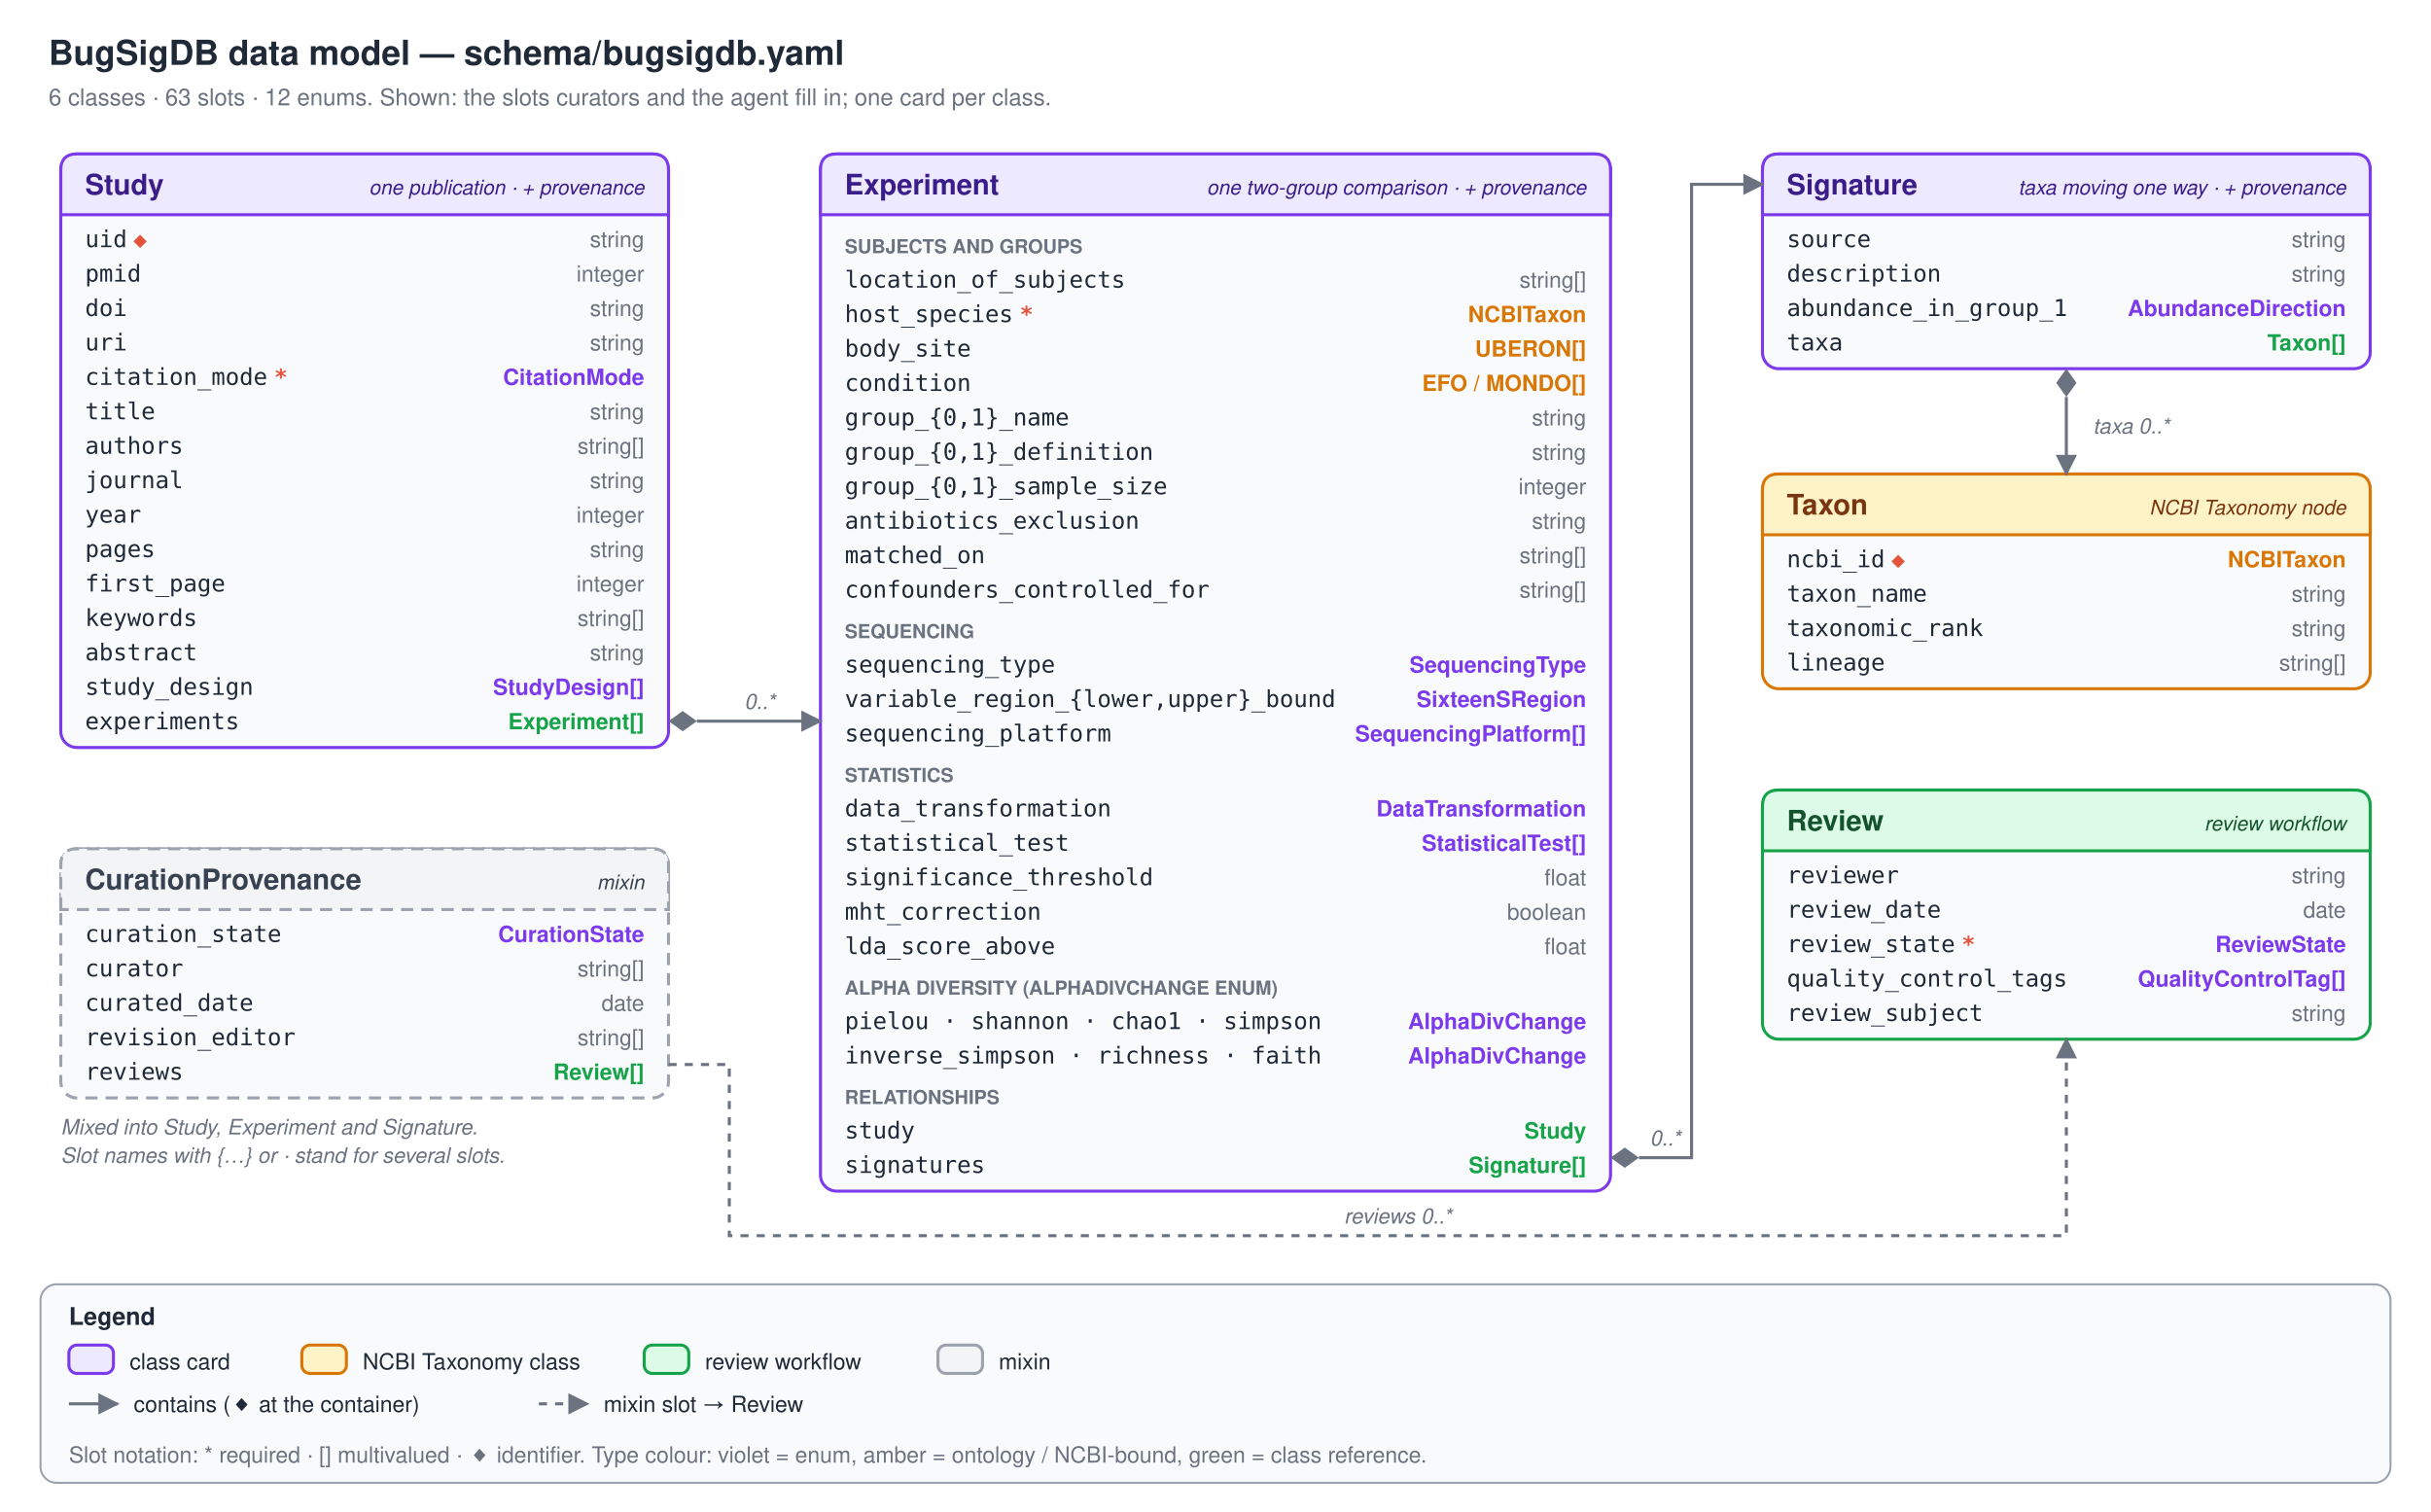
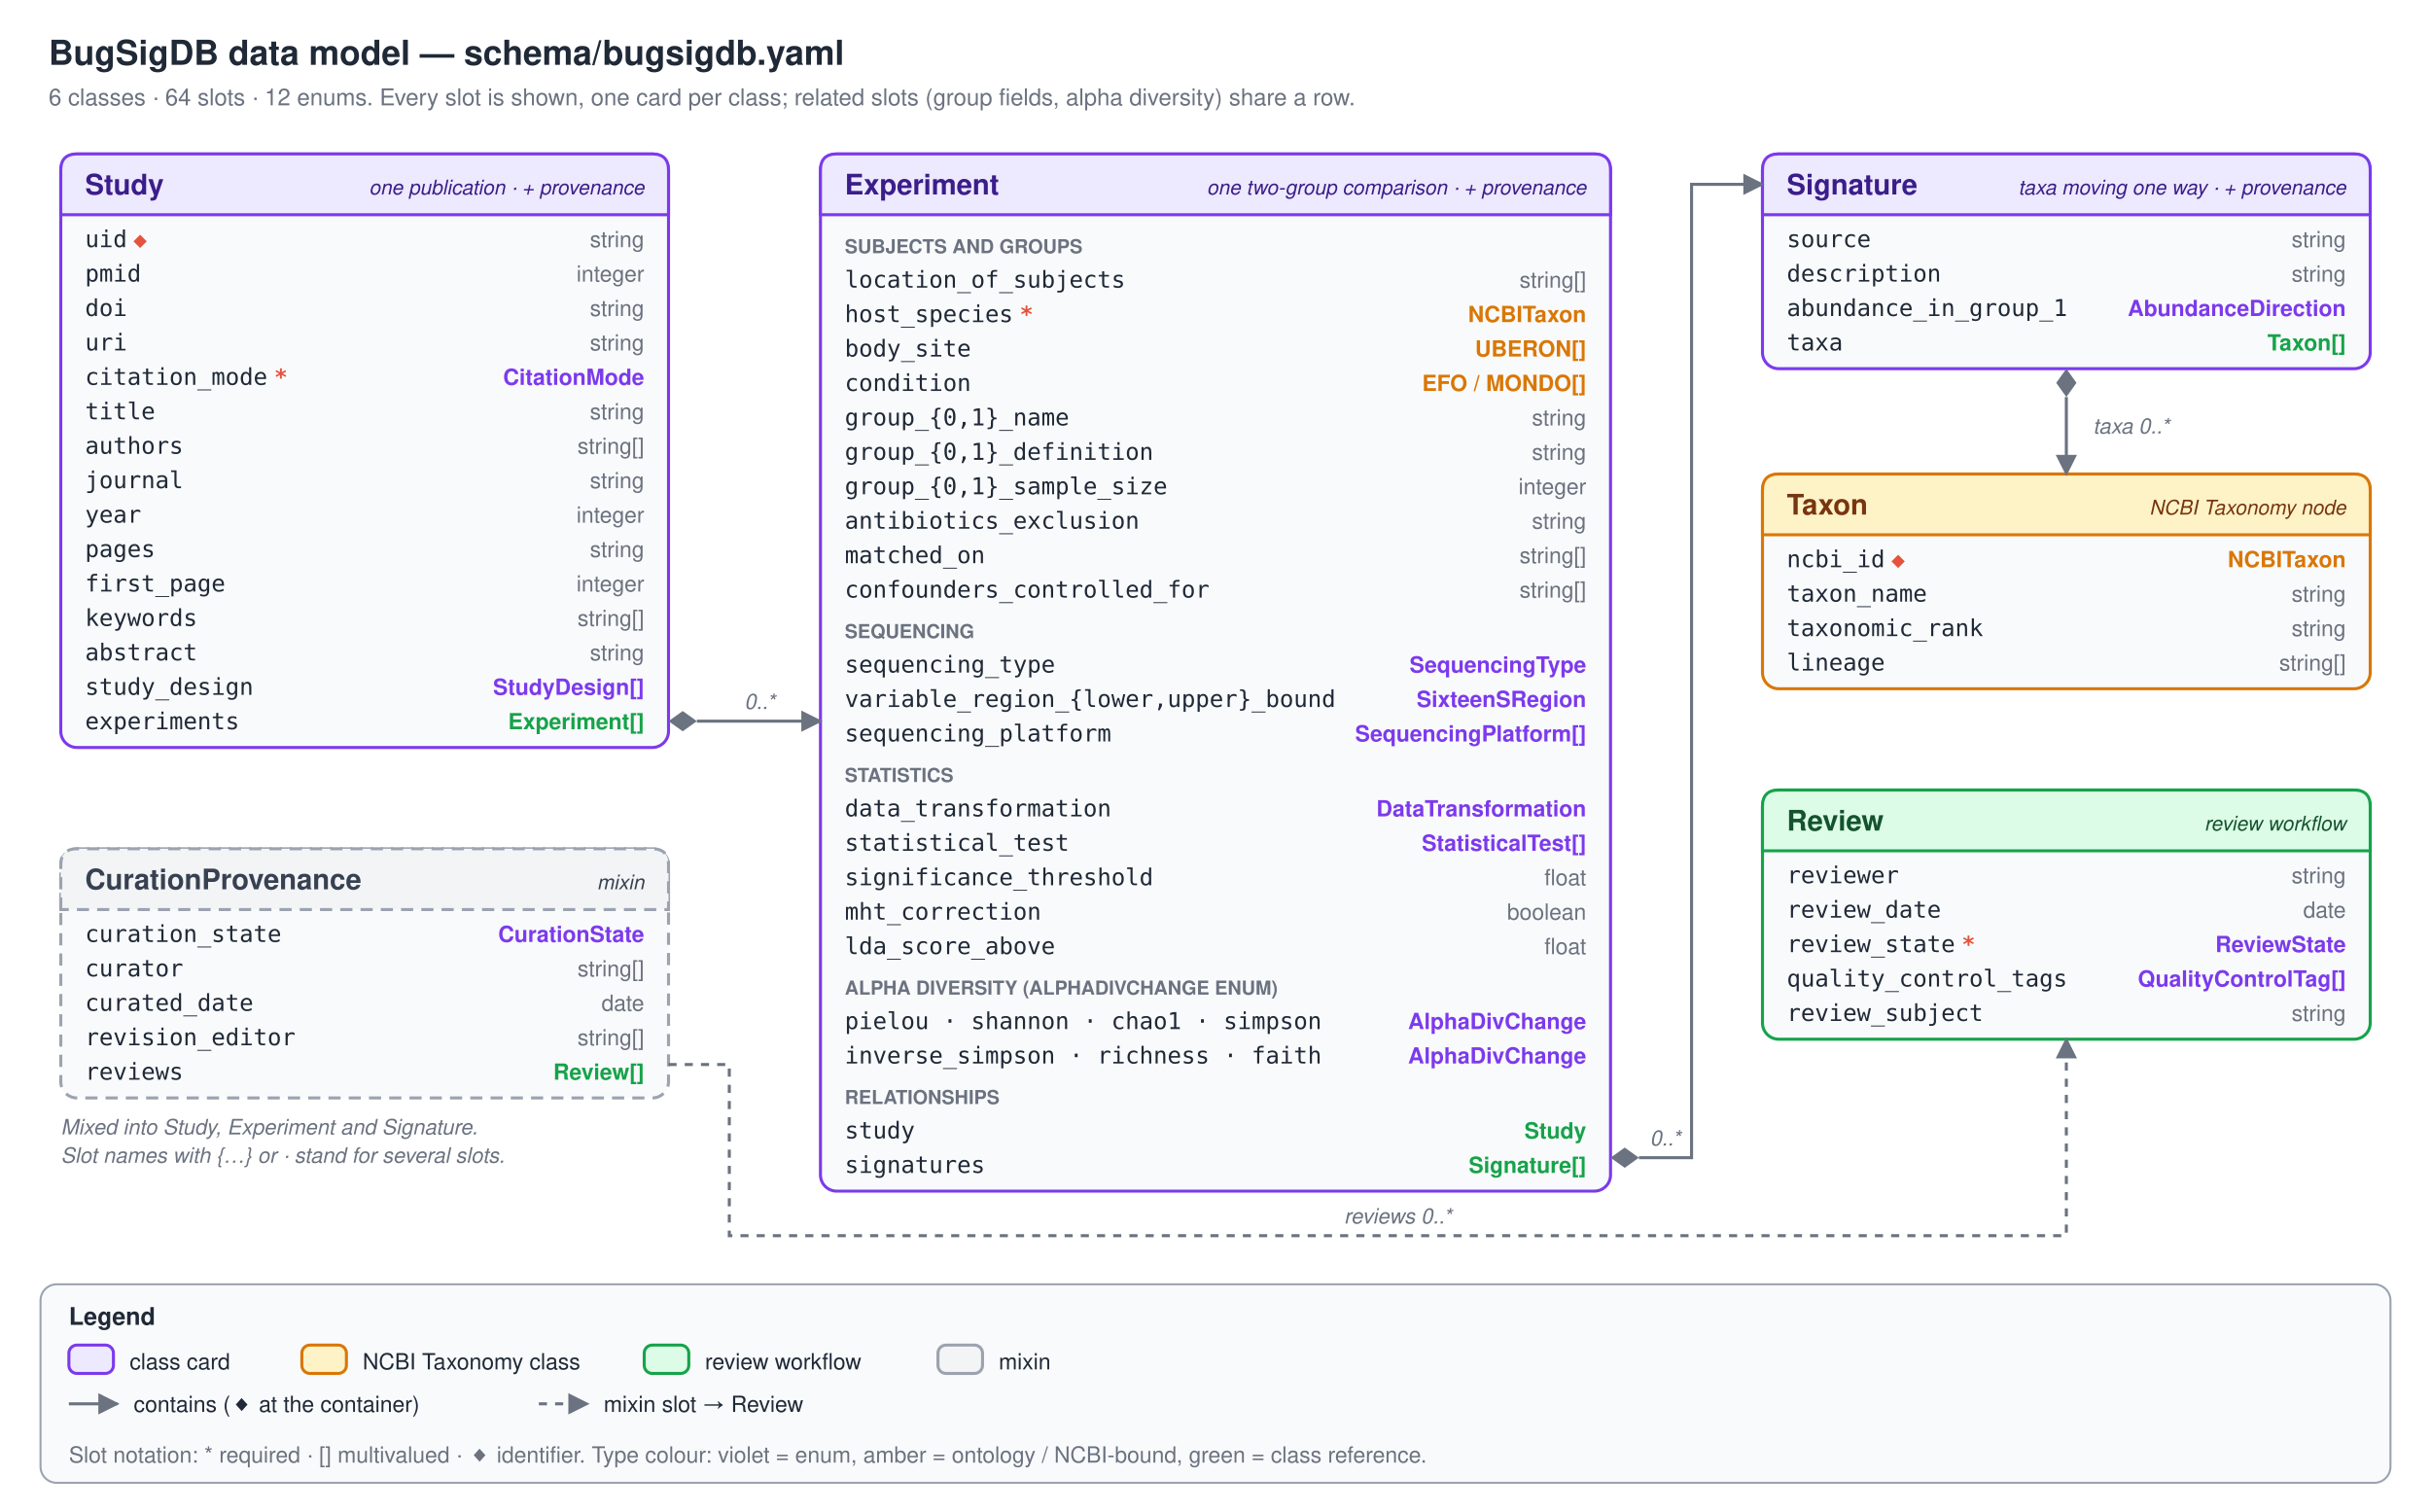
<svg xmlns="http://www.w3.org/2000/svg" viewBox="0 0 1200 746" width="1200" height="746" role="img" aria-labelledby="t d">
  <defs>
    <marker id="arrowhead" viewBox="0 0 10 10" refX="9" refY="5" markerWidth="7" markerHeight="7" orient="auto-start-reverse">
      <path d="M0,0 L10,5 L0,10 z" fill="#6b7280" />
    </marker>
  </defs>
  <text x="24" y="32" font-family="-apple-system, BlinkMacSystemFont, 'Segoe UI', Helvetica, Arial, sans-serif" font-size="17" font-weight="700" fill="#1f2937" text-anchor="start">BugSigDB data model — schema/bugsigdb.yaml</text>
-   <text x="24" y="52" font-family="-apple-system, BlinkMacSystemFont, 'Segoe UI', Helvetica, Arial, sans-serif" font-size="11.5" font-weight="normal" fill="#6b7280" text-anchor="start">6 classes · 63 slots · 12 enums. Shown: the slots curators and the agent fill in; one card per class.</text>
+   <text x="24" y="52" font-family="-apple-system, BlinkMacSystemFont, 'Segoe UI', Helvetica, Arial, sans-serif" font-size="11.5" font-weight="normal" fill="#6b7280" text-anchor="start">6 classes · 64 slots · 12 enums. Every slot is shown, one card per class; related slots (group fields, alpha diversity) share a row.</text>
  <rect x="30" y="76" width="300" height="293" rx="8" fill="#f9fafb" stroke="#7c3aed" stroke-width="1.5" />
  <path d="M30,106 L30,84 Q30,76 38,76 L322,76 Q330,76 330,84 L330,106 Z" fill="#ede9fe" stroke="#7c3aed" stroke-width="1.5" />
  <text x="42" y="96" font-family="-apple-system, BlinkMacSystemFont, 'Segoe UI', Helvetica, Arial, sans-serif" font-size="14" font-weight="700" fill="#3b1d8a" text-anchor="start">Study</text>
  <text x="318" y="96" font-family="-apple-system, BlinkMacSystemFont, 'Segoe UI', Helvetica, Arial, sans-serif" font-size="10" font-weight="normal" fill="#3b1d8a" text-anchor="end" font-style="italic">one publication  ·  + provenance</text>
  <text x="42" y="122" font-family="ui-monospace, SFMono-Regular, Menlo, Consolas, monospace" font-size="11.5" font-weight="normal" fill="#1f2937" text-anchor="start">uid</text>
  <text x="65.85" y="122" font-family="ui-monospace, SFMono-Regular, Menlo, Consolas, monospace" font-size="11" font-weight="700" fill="#e5533d" text-anchor="start">◆</text>
  <text x="318" y="122" font-family="-apple-system, BlinkMacSystemFont, 'Segoe UI', Helvetica, Arial, sans-serif" font-size="11" font-weight="normal" fill="#6b7280" text-anchor="end">string</text>
  <text x="42" y="139" font-family="ui-monospace, SFMono-Regular, Menlo, Consolas, monospace" font-size="11.5" font-weight="normal" fill="#1f2937" text-anchor="start">pmid</text>
  <text x="318" y="139" font-family="-apple-system, BlinkMacSystemFont, 'Segoe UI', Helvetica, Arial, sans-serif" font-size="11" font-weight="normal" fill="#6b7280" text-anchor="end">integer</text>
  <text x="42" y="156" font-family="ui-monospace, SFMono-Regular, Menlo, Consolas, monospace" font-size="11.5" font-weight="normal" fill="#1f2937" text-anchor="start">doi</text>
  <text x="318" y="156" font-family="-apple-system, BlinkMacSystemFont, 'Segoe UI', Helvetica, Arial, sans-serif" font-size="11" font-weight="normal" fill="#6b7280" text-anchor="end">string</text>
  <text x="42" y="173" font-family="ui-monospace, SFMono-Regular, Menlo, Consolas, monospace" font-size="11.5" font-weight="normal" fill="#1f2937" text-anchor="start">uri</text>
  <text x="318" y="173" font-family="-apple-system, BlinkMacSystemFont, 'Segoe UI', Helvetica, Arial, sans-serif" font-size="11" font-weight="normal" fill="#6b7280" text-anchor="end">string</text>
  <text x="42" y="190" font-family="ui-monospace, SFMono-Regular, Menlo, Consolas, monospace" font-size="11.5" font-weight="normal" fill="#1f2937" text-anchor="start">citation_mode</text>
  <text x="135.35" y="190" font-family="ui-monospace, SFMono-Regular, Menlo, Consolas, monospace" font-size="11" font-weight="700" fill="#e5533d" text-anchor="start">*</text>
  <text x="318" y="190" font-family="-apple-system, BlinkMacSystemFont, 'Segoe UI', Helvetica, Arial, sans-serif" font-size="11" font-weight="600" fill="#7c3aed" text-anchor="end">CitationMode</text>
  <text x="42" y="207" font-family="ui-monospace, SFMono-Regular, Menlo, Consolas, monospace" font-size="11.5" font-weight="normal" fill="#1f2937" text-anchor="start">title</text>
  <text x="318" y="207" font-family="-apple-system, BlinkMacSystemFont, 'Segoe UI', Helvetica, Arial, sans-serif" font-size="11" font-weight="normal" fill="#6b7280" text-anchor="end">string</text>
  <text x="42" y="224" font-family="ui-monospace, SFMono-Regular, Menlo, Consolas, monospace" font-size="11.5" font-weight="normal" fill="#1f2937" text-anchor="start">authors</text>
  <text x="318" y="224" font-family="-apple-system, BlinkMacSystemFont, 'Segoe UI', Helvetica, Arial, sans-serif" font-size="11" font-weight="normal" fill="#6b7280" text-anchor="end">string[]</text>
  <text x="42" y="241" font-family="ui-monospace, SFMono-Regular, Menlo, Consolas, monospace" font-size="11.5" font-weight="normal" fill="#1f2937" text-anchor="start">journal</text>
  <text x="318" y="241" font-family="-apple-system, BlinkMacSystemFont, 'Segoe UI', Helvetica, Arial, sans-serif" font-size="11" font-weight="normal" fill="#6b7280" text-anchor="end">string</text>
  <text x="42" y="258" font-family="ui-monospace, SFMono-Regular, Menlo, Consolas, monospace" font-size="11.5" font-weight="normal" fill="#1f2937" text-anchor="start">year</text>
  <text x="318" y="258" font-family="-apple-system, BlinkMacSystemFont, 'Segoe UI', Helvetica, Arial, sans-serif" font-size="11" font-weight="normal" fill="#6b7280" text-anchor="end">integer</text>
  <text x="42" y="275" font-family="ui-monospace, SFMono-Regular, Menlo, Consolas, monospace" font-size="11.5" font-weight="normal" fill="#1f2937" text-anchor="start">pages</text>
  <text x="318" y="275" font-family="-apple-system, BlinkMacSystemFont, 'Segoe UI', Helvetica, Arial, sans-serif" font-size="11" font-weight="normal" fill="#6b7280" text-anchor="end">string</text>
  <text x="42" y="292" font-family="ui-monospace, SFMono-Regular, Menlo, Consolas, monospace" font-size="11.5" font-weight="normal" fill="#1f2937" text-anchor="start">first_page</text>
  <text x="318" y="292" font-family="-apple-system, BlinkMacSystemFont, 'Segoe UI', Helvetica, Arial, sans-serif" font-size="11" font-weight="normal" fill="#6b7280" text-anchor="end">integer</text>
  <text x="42" y="309" font-family="ui-monospace, SFMono-Regular, Menlo, Consolas, monospace" font-size="11.5" font-weight="normal" fill="#1f2937" text-anchor="start">keywords</text>
  <text x="318" y="309" font-family="-apple-system, BlinkMacSystemFont, 'Segoe UI', Helvetica, Arial, sans-serif" font-size="11" font-weight="normal" fill="#6b7280" text-anchor="end">string[]</text>
  <text x="42" y="326" font-family="ui-monospace, SFMono-Regular, Menlo, Consolas, monospace" font-size="11.5" font-weight="normal" fill="#1f2937" text-anchor="start">abstract</text>
  <text x="318" y="326" font-family="-apple-system, BlinkMacSystemFont, 'Segoe UI', Helvetica, Arial, sans-serif" font-size="11" font-weight="normal" fill="#6b7280" text-anchor="end">string</text>
  <text x="42" y="343" font-family="ui-monospace, SFMono-Regular, Menlo, Consolas, monospace" font-size="11.5" font-weight="normal" fill="#1f2937" text-anchor="start">study_design</text>
  <text x="318" y="343" font-family="-apple-system, BlinkMacSystemFont, 'Segoe UI', Helvetica, Arial, sans-serif" font-size="11" font-weight="600" fill="#7c3aed" text-anchor="end">StudyDesign[]</text>
  <text x="42" y="360" font-family="ui-monospace, SFMono-Regular, Menlo, Consolas, monospace" font-size="11.5" font-weight="normal" fill="#1f2937" text-anchor="start">experiments</text>
  <text x="318" y="360" font-family="-apple-system, BlinkMacSystemFont, 'Segoe UI', Helvetica, Arial, sans-serif" font-size="11" font-weight="600" fill="#16a34a" text-anchor="end">Experiment[]</text>
  <rect x="405" y="76" width="390" height="512" rx="8" fill="#f9fafb" stroke="#7c3aed" stroke-width="1.5" />
  <path d="M405,106 L405,84 Q405,76 413,76 L787,76 Q795,76 795,84 L795,106 Z" fill="#ede9fe" stroke="#7c3aed" stroke-width="1.5" />
  <text x="417" y="96" font-family="-apple-system, BlinkMacSystemFont, 'Segoe UI', Helvetica, Arial, sans-serif" font-size="14" font-weight="700" fill="#3b1d8a" text-anchor="start">Experiment</text>
  <text x="783" y="96" font-family="-apple-system, BlinkMacSystemFont, 'Segoe UI', Helvetica, Arial, sans-serif" font-size="10" font-weight="normal" fill="#3b1d8a" text-anchor="end" font-style="italic">one two-group comparison  ·  + provenance</text>
  <text x="417" y="125" font-family="-apple-system, BlinkMacSystemFont, 'Segoe UI', Helvetica, Arial, sans-serif" font-size="9.5" font-weight="700" fill="#6b7280" text-anchor="start">SUBJECTS AND GROUPS</text>
  <text x="417" y="142" font-family="ui-monospace, SFMono-Regular, Menlo, Consolas, monospace" font-size="11.5" font-weight="normal" fill="#1f2937" text-anchor="start">location_of_subjects</text>
  <text x="783" y="142" font-family="-apple-system, BlinkMacSystemFont, 'Segoe UI', Helvetica, Arial, sans-serif" font-size="11" font-weight="normal" fill="#6b7280" text-anchor="end">string[]</text>
  <text x="417" y="159" font-family="ui-monospace, SFMono-Regular, Menlo, Consolas, monospace" font-size="11.5" font-weight="normal" fill="#1f2937" text-anchor="start">host_species</text>
  <text x="503.4" y="159" font-family="ui-monospace, SFMono-Regular, Menlo, Consolas, monospace" font-size="11" font-weight="700" fill="#e5533d" text-anchor="start">*</text>
  <text x="783" y="159" font-family="-apple-system, BlinkMacSystemFont, 'Segoe UI', Helvetica, Arial, sans-serif" font-size="11" font-weight="600" fill="#d97706" text-anchor="end">NCBITaxon</text>
  <text x="417" y="176" font-family="ui-monospace, SFMono-Regular, Menlo, Consolas, monospace" font-size="11.5" font-weight="normal" fill="#1f2937" text-anchor="start">body_site</text>
  <text x="783" y="176" font-family="-apple-system, BlinkMacSystemFont, 'Segoe UI', Helvetica, Arial, sans-serif" font-size="11" font-weight="600" fill="#d97706" text-anchor="end">UBERON[]</text>
  <text x="417" y="193" font-family="ui-monospace, SFMono-Regular, Menlo, Consolas, monospace" font-size="11.5" font-weight="normal" fill="#1f2937" text-anchor="start">condition</text>
  <text x="783" y="193" font-family="-apple-system, BlinkMacSystemFont, 'Segoe UI', Helvetica, Arial, sans-serif" font-size="11" font-weight="600" fill="#d97706" text-anchor="end">EFO / MONDO[]</text>
  <text x="417" y="210" font-family="ui-monospace, SFMono-Regular, Menlo, Consolas, monospace" font-size="11.5" font-weight="normal" fill="#1f2937" text-anchor="start">group_{0,1}_name</text>
  <text x="783" y="210" font-family="-apple-system, BlinkMacSystemFont, 'Segoe UI', Helvetica, Arial, sans-serif" font-size="11" font-weight="normal" fill="#6b7280" text-anchor="end">string</text>
  <text x="417" y="227" font-family="ui-monospace, SFMono-Regular, Menlo, Consolas, monospace" font-size="11.5" font-weight="normal" fill="#1f2937" text-anchor="start">group_{0,1}_definition</text>
  <text x="783" y="227" font-family="-apple-system, BlinkMacSystemFont, 'Segoe UI', Helvetica, Arial, sans-serif" font-size="11" font-weight="normal" fill="#6b7280" text-anchor="end">string</text>
  <text x="417" y="244" font-family="ui-monospace, SFMono-Regular, Menlo, Consolas, monospace" font-size="11.5" font-weight="normal" fill="#1f2937" text-anchor="start">group_{0,1}_sample_size</text>
  <text x="783" y="244" font-family="-apple-system, BlinkMacSystemFont, 'Segoe UI', Helvetica, Arial, sans-serif" font-size="11" font-weight="normal" fill="#6b7280" text-anchor="end">integer</text>
  <text x="417" y="261" font-family="ui-monospace, SFMono-Regular, Menlo, Consolas, monospace" font-size="11.5" font-weight="normal" fill="#1f2937" text-anchor="start">antibiotics_exclusion</text>
  <text x="783" y="261" font-family="-apple-system, BlinkMacSystemFont, 'Segoe UI', Helvetica, Arial, sans-serif" font-size="11" font-weight="normal" fill="#6b7280" text-anchor="end">string</text>
  <text x="417" y="278" font-family="ui-monospace, SFMono-Regular, Menlo, Consolas, monospace" font-size="11.5" font-weight="normal" fill="#1f2937" text-anchor="start">matched_on</text>
  <text x="783" y="278" font-family="-apple-system, BlinkMacSystemFont, 'Segoe UI', Helvetica, Arial, sans-serif" font-size="11" font-weight="normal" fill="#6b7280" text-anchor="end">string[]</text>
  <text x="417" y="295" font-family="ui-monospace, SFMono-Regular, Menlo, Consolas, monospace" font-size="11.5" font-weight="normal" fill="#1f2937" text-anchor="start">confounders_controlled_for</text>
  <text x="783" y="295" font-family="-apple-system, BlinkMacSystemFont, 'Segoe UI', Helvetica, Arial, sans-serif" font-size="11" font-weight="normal" fill="#6b7280" text-anchor="end">string[]</text>
  <text x="417" y="315" font-family="-apple-system, BlinkMacSystemFont, 'Segoe UI', Helvetica, Arial, sans-serif" font-size="9.5" font-weight="700" fill="#6b7280" text-anchor="start">SEQUENCING</text>
  <text x="417" y="332" font-family="ui-monospace, SFMono-Regular, Menlo, Consolas, monospace" font-size="11.5" font-weight="normal" fill="#1f2937" text-anchor="start">sequencing_type</text>
  <text x="783" y="332" font-family="-apple-system, BlinkMacSystemFont, 'Segoe UI', Helvetica, Arial, sans-serif" font-size="11" font-weight="600" fill="#7c3aed" text-anchor="end">SequencingType</text>
  <text x="417" y="349" font-family="ui-monospace, SFMono-Regular, Menlo, Consolas, monospace" font-size="11.5" font-weight="normal" fill="#1f2937" text-anchor="start">variable_region_{lower,upper}_bound</text>
  <text x="783" y="349" font-family="-apple-system, BlinkMacSystemFont, 'Segoe UI', Helvetica, Arial, sans-serif" font-size="11" font-weight="600" fill="#7c3aed" text-anchor="end">SixteenSRegion</text>
  <text x="417" y="366" font-family="ui-monospace, SFMono-Regular, Menlo, Consolas, monospace" font-size="11.5" font-weight="normal" fill="#1f2937" text-anchor="start">sequencing_platform</text>
  <text x="783" y="366" font-family="-apple-system, BlinkMacSystemFont, 'Segoe UI', Helvetica, Arial, sans-serif" font-size="11" font-weight="600" fill="#7c3aed" text-anchor="end">SequencingPlatform[]</text>
  <text x="417" y="386" font-family="-apple-system, BlinkMacSystemFont, 'Segoe UI', Helvetica, Arial, sans-serif" font-size="9.5" font-weight="700" fill="#6b7280" text-anchor="start">STATISTICS</text>
  <text x="417" y="403" font-family="ui-monospace, SFMono-Regular, Menlo, Consolas, monospace" font-size="11.5" font-weight="normal" fill="#1f2937" text-anchor="start">data_transformation</text>
  <text x="783" y="403" font-family="-apple-system, BlinkMacSystemFont, 'Segoe UI', Helvetica, Arial, sans-serif" font-size="11" font-weight="600" fill="#7c3aed" text-anchor="end">DataTransformation</text>
  <text x="417" y="420" font-family="ui-monospace, SFMono-Regular, Menlo, Consolas, monospace" font-size="11.5" font-weight="normal" fill="#1f2937" text-anchor="start">statistical_test</text>
  <text x="783" y="420" font-family="-apple-system, BlinkMacSystemFont, 'Segoe UI', Helvetica, Arial, sans-serif" font-size="11" font-weight="600" fill="#7c3aed" text-anchor="end">StatisticalTest[]</text>
  <text x="417" y="437" font-family="ui-monospace, SFMono-Regular, Menlo, Consolas, monospace" font-size="11.5" font-weight="normal" fill="#1f2937" text-anchor="start">significance_threshold</text>
  <text x="783" y="437" font-family="-apple-system, BlinkMacSystemFont, 'Segoe UI', Helvetica, Arial, sans-serif" font-size="11" font-weight="normal" fill="#6b7280" text-anchor="end">float</text>
  <text x="417" y="454" font-family="ui-monospace, SFMono-Regular, Menlo, Consolas, monospace" font-size="11.5" font-weight="normal" fill="#1f2937" text-anchor="start">mht_correction</text>
  <text x="783" y="454" font-family="-apple-system, BlinkMacSystemFont, 'Segoe UI', Helvetica, Arial, sans-serif" font-size="11" font-weight="normal" fill="#6b7280" text-anchor="end">boolean</text>
  <text x="417" y="471" font-family="ui-monospace, SFMono-Regular, Menlo, Consolas, monospace" font-size="11.5" font-weight="normal" fill="#1f2937" text-anchor="start">lda_score_above</text>
  <text x="783" y="471" font-family="-apple-system, BlinkMacSystemFont, 'Segoe UI', Helvetica, Arial, sans-serif" font-size="11" font-weight="normal" fill="#6b7280" text-anchor="end">float</text>
  <text x="417" y="491" font-family="-apple-system, BlinkMacSystemFont, 'Segoe UI', Helvetica, Arial, sans-serif" font-size="9.5" font-weight="700" fill="#6b7280" text-anchor="start">ALPHA DIVERSITY (ALPHADIVCHANGE ENUM)</text>
  <text x="417" y="508" font-family="ui-monospace, SFMono-Regular, Menlo, Consolas, monospace" font-size="11.5" font-weight="normal" fill="#1f2937" text-anchor="start">pielou · shannon · chao1 · simpson</text>
  <text x="783" y="508" font-family="-apple-system, BlinkMacSystemFont, 'Segoe UI', Helvetica, Arial, sans-serif" font-size="11" font-weight="600" fill="#7c3aed" text-anchor="end">AlphaDivChange</text>
  <text x="417" y="525" font-family="ui-monospace, SFMono-Regular, Menlo, Consolas, monospace" font-size="11.5" font-weight="normal" fill="#1f2937" text-anchor="start">inverse_simpson · richness · faith</text>
  <text x="783" y="525" font-family="-apple-system, BlinkMacSystemFont, 'Segoe UI', Helvetica, Arial, sans-serif" font-size="11" font-weight="600" fill="#7c3aed" text-anchor="end">AlphaDivChange</text>
  <text x="417" y="545" font-family="-apple-system, BlinkMacSystemFont, 'Segoe UI', Helvetica, Arial, sans-serif" font-size="9.5" font-weight="700" fill="#6b7280" text-anchor="start">RELATIONSHIPS</text>
  <text x="417" y="562" font-family="ui-monospace, SFMono-Regular, Menlo, Consolas, monospace" font-size="11.5" font-weight="normal" fill="#1f2937" text-anchor="start">study</text>
  <text x="783" y="562" font-family="-apple-system, BlinkMacSystemFont, 'Segoe UI', Helvetica, Arial, sans-serif" font-size="11" font-weight="600" fill="#16a34a" text-anchor="end">Study</text>
  <text x="417" y="579" font-family="ui-monospace, SFMono-Regular, Menlo, Consolas, monospace" font-size="11.5" font-weight="normal" fill="#1f2937" text-anchor="start">signatures</text>
  <text x="783" y="579" font-family="-apple-system, BlinkMacSystemFont, 'Segoe UI', Helvetica, Arial, sans-serif" font-size="11" font-weight="600" fill="#16a34a" text-anchor="end">Signature[]</text>
  <rect x="870" y="76" width="300" height="106" rx="8" fill="#f9fafb" stroke="#7c3aed" stroke-width="1.5" />
  <path d="M870,106 L870,84 Q870,76 878,76 L1162,76 Q1170,76 1170,84 L1170,106 Z" fill="#ede9fe" stroke="#7c3aed" stroke-width="1.5" />
  <text x="882" y="96" font-family="-apple-system, BlinkMacSystemFont, 'Segoe UI', Helvetica, Arial, sans-serif" font-size="14" font-weight="700" fill="#3b1d8a" text-anchor="start">Signature</text>
  <text x="1158" y="96" font-family="-apple-system, BlinkMacSystemFont, 'Segoe UI', Helvetica, Arial, sans-serif" font-size="10" font-weight="normal" fill="#3b1d8a" text-anchor="end" font-style="italic">taxa moving one way  ·  + provenance</text>
  <text x="882" y="122" font-family="ui-monospace, SFMono-Regular, Menlo, Consolas, monospace" font-size="11.5" font-weight="normal" fill="#1f2937" text-anchor="start">source</text>
  <text x="1158" y="122" font-family="-apple-system, BlinkMacSystemFont, 'Segoe UI', Helvetica, Arial, sans-serif" font-size="11" font-weight="normal" fill="#6b7280" text-anchor="end">string</text>
  <text x="882" y="139" font-family="ui-monospace, SFMono-Regular, Menlo, Consolas, monospace" font-size="11.5" font-weight="normal" fill="#1f2937" text-anchor="start">description</text>
  <text x="1158" y="139" font-family="-apple-system, BlinkMacSystemFont, 'Segoe UI', Helvetica, Arial, sans-serif" font-size="11" font-weight="normal" fill="#6b7280" text-anchor="end">string</text>
  <text x="882" y="156" font-family="ui-monospace, SFMono-Regular, Menlo, Consolas, monospace" font-size="11.5" font-weight="normal" fill="#1f2937" text-anchor="start">abundance_in_group_1</text>
  <text x="1158" y="156" font-family="-apple-system, BlinkMacSystemFont, 'Segoe UI', Helvetica, Arial, sans-serif" font-size="11" font-weight="600" fill="#7c3aed" text-anchor="end">AbundanceDirection</text>
  <text x="882" y="173" font-family="ui-monospace, SFMono-Regular, Menlo, Consolas, monospace" font-size="11.5" font-weight="normal" fill="#1f2937" text-anchor="start">taxa</text>
  <text x="1158" y="173" font-family="-apple-system, BlinkMacSystemFont, 'Segoe UI', Helvetica, Arial, sans-serif" font-size="11" font-weight="600" fill="#16a34a" text-anchor="end">Taxon[]</text>
  <rect x="870" y="234" width="300" height="106" rx="8" fill="#f9fafb" stroke="#d97706" stroke-width="1.5" />
  <path d="M870,264 L870,242 Q870,234 878,234 L1162,234 Q1170,234 1170,242 L1170,264 Z" fill="#fef3c7" stroke="#d97706" stroke-width="1.5" />
  <text x="882" y="254" font-family="-apple-system, BlinkMacSystemFont, 'Segoe UI', Helvetica, Arial, sans-serif" font-size="14" font-weight="700" fill="#78350f" text-anchor="start">Taxon</text>
  <text x="1158" y="254" font-family="-apple-system, BlinkMacSystemFont, 'Segoe UI', Helvetica, Arial, sans-serif" font-size="10" font-weight="normal" fill="#78350f" text-anchor="end" font-style="italic">NCBI Taxonomy node</text>
  <text x="882" y="280" font-family="ui-monospace, SFMono-Regular, Menlo, Consolas, monospace" font-size="11.5" font-weight="normal" fill="#1f2937" text-anchor="start">ncbi_id</text>
  <text x="933.65" y="280" font-family="ui-monospace, SFMono-Regular, Menlo, Consolas, monospace" font-size="11" font-weight="700" fill="#e5533d" text-anchor="start">◆</text>
  <text x="1158" y="280" font-family="-apple-system, BlinkMacSystemFont, 'Segoe UI', Helvetica, Arial, sans-serif" font-size="11" font-weight="600" fill="#d97706" text-anchor="end">NCBITaxon</text>
  <text x="882" y="297" font-family="ui-monospace, SFMono-Regular, Menlo, Consolas, monospace" font-size="11.5" font-weight="normal" fill="#1f2937" text-anchor="start">taxon_name</text>
  <text x="1158" y="297" font-family="-apple-system, BlinkMacSystemFont, 'Segoe UI', Helvetica, Arial, sans-serif" font-size="11" font-weight="normal" fill="#6b7280" text-anchor="end">string</text>
  <text x="882" y="314" font-family="ui-monospace, SFMono-Regular, Menlo, Consolas, monospace" font-size="11.5" font-weight="normal" fill="#1f2937" text-anchor="start">taxonomic_rank</text>
  <text x="1158" y="314" font-family="-apple-system, BlinkMacSystemFont, 'Segoe UI', Helvetica, Arial, sans-serif" font-size="11" font-weight="normal" fill="#6b7280" text-anchor="end">string</text>
  <text x="882" y="331" font-family="ui-monospace, SFMono-Regular, Menlo, Consolas, monospace" font-size="11.5" font-weight="normal" fill="#1f2937" text-anchor="start">lineage</text>
  <text x="1158" y="331" font-family="-apple-system, BlinkMacSystemFont, 'Segoe UI', Helvetica, Arial, sans-serif" font-size="11" font-weight="normal" fill="#6b7280" text-anchor="end">string[]</text>
  <rect x="30" y="419" width="300" height="123" rx="8" fill="#f9fafb" stroke="#9ca3af" stroke-width="1.5" stroke-dasharray="6 4" />
  <path d="M30,449 L30,427 Q30,419 38,419 L322,419 Q330,419 330,427 L330,449 Z" fill="#f3f4f6" stroke="#9ca3af" stroke-width="1.5" stroke-dasharray="6 4" />
  <text x="42" y="439" font-family="-apple-system, BlinkMacSystemFont, 'Segoe UI', Helvetica, Arial, sans-serif" font-size="14" font-weight="700" fill="#374151" text-anchor="start">CurationProvenance</text>
  <text x="318" y="439" font-family="-apple-system, BlinkMacSystemFont, 'Segoe UI', Helvetica, Arial, sans-serif" font-size="10" font-weight="normal" fill="#374151" text-anchor="end" font-style="italic">mixin</text>
  <text x="42" y="465" font-family="ui-monospace, SFMono-Regular, Menlo, Consolas, monospace" font-size="11.5" font-weight="normal" fill="#1f2937" text-anchor="start">curation_state</text>
  <text x="318" y="465" font-family="-apple-system, BlinkMacSystemFont, 'Segoe UI', Helvetica, Arial, sans-serif" font-size="11" font-weight="600" fill="#7c3aed" text-anchor="end">CurationState</text>
  <text x="42" y="482" font-family="ui-monospace, SFMono-Regular, Menlo, Consolas, monospace" font-size="11.5" font-weight="normal" fill="#1f2937" text-anchor="start">curator</text>
  <text x="318" y="482" font-family="-apple-system, BlinkMacSystemFont, 'Segoe UI', Helvetica, Arial, sans-serif" font-size="11" font-weight="normal" fill="#6b7280" text-anchor="end">string[]</text>
  <text x="42" y="499" font-family="ui-monospace, SFMono-Regular, Menlo, Consolas, monospace" font-size="11.5" font-weight="normal" fill="#1f2937" text-anchor="start">curated_date</text>
  <text x="318" y="499" font-family="-apple-system, BlinkMacSystemFont, 'Segoe UI', Helvetica, Arial, sans-serif" font-size="11" font-weight="normal" fill="#6b7280" text-anchor="end">date</text>
  <text x="42" y="516" font-family="ui-monospace, SFMono-Regular, Menlo, Consolas, monospace" font-size="11.5" font-weight="normal" fill="#1f2937" text-anchor="start">revision_editor</text>
  <text x="318" y="516" font-family="-apple-system, BlinkMacSystemFont, 'Segoe UI', Helvetica, Arial, sans-serif" font-size="11" font-weight="normal" fill="#6b7280" text-anchor="end">string[]</text>
  <text x="42" y="533" font-family="ui-monospace, SFMono-Regular, Menlo, Consolas, monospace" font-size="11.5" font-weight="normal" fill="#1f2937" text-anchor="start">reviews</text>
  <text x="318" y="533" font-family="-apple-system, BlinkMacSystemFont, 'Segoe UI', Helvetica, Arial, sans-serif" font-size="11" font-weight="600" fill="#16a34a" text-anchor="end">Review[]</text>
  <rect x="870" y="390" width="300" height="123" rx="8" fill="#f9fafb" stroke="#16a34a" stroke-width="1.5" />
  <path d="M870,420 L870,398 Q870,390 878,390 L1162,390 Q1170,390 1170,398 L1170,420 Z" fill="#dcfce7" stroke="#16a34a" stroke-width="1.5" />
  <text x="882" y="410" font-family="-apple-system, BlinkMacSystemFont, 'Segoe UI', Helvetica, Arial, sans-serif" font-size="14" font-weight="700" fill="#14532d" text-anchor="start">Review</text>
  <text x="1158" y="410" font-family="-apple-system, BlinkMacSystemFont, 'Segoe UI', Helvetica, Arial, sans-serif" font-size="10" font-weight="normal" fill="#14532d" text-anchor="end" font-style="italic">review workflow</text>
  <text x="882" y="436" font-family="ui-monospace, SFMono-Regular, Menlo, Consolas, monospace" font-size="11.5" font-weight="normal" fill="#1f2937" text-anchor="start">reviewer</text>
  <text x="1158" y="436" font-family="-apple-system, BlinkMacSystemFont, 'Segoe UI', Helvetica, Arial, sans-serif" font-size="11" font-weight="normal" fill="#6b7280" text-anchor="end">string</text>
  <text x="882" y="453" font-family="ui-monospace, SFMono-Regular, Menlo, Consolas, monospace" font-size="11.5" font-weight="normal" fill="#1f2937" text-anchor="start">review_date</text>
  <text x="1158" y="453" font-family="-apple-system, BlinkMacSystemFont, 'Segoe UI', Helvetica, Arial, sans-serif" font-size="11" font-weight="normal" fill="#6b7280" text-anchor="end">date</text>
  <text x="882" y="470" font-family="ui-monospace, SFMono-Regular, Menlo, Consolas, monospace" font-size="11.5" font-weight="normal" fill="#1f2937" text-anchor="start">review_state</text>
  <text x="968.4" y="470" font-family="ui-monospace, SFMono-Regular, Menlo, Consolas, monospace" font-size="11" font-weight="700" fill="#e5533d" text-anchor="start">*</text>
  <text x="1158" y="470" font-family="-apple-system, BlinkMacSystemFont, 'Segoe UI', Helvetica, Arial, sans-serif" font-size="11" font-weight="600" fill="#7c3aed" text-anchor="end">ReviewState</text>
  <text x="882" y="487" font-family="ui-monospace, SFMono-Regular, Menlo, Consolas, monospace" font-size="11.5" font-weight="normal" fill="#1f2937" text-anchor="start">quality_control_tags</text>
  <text x="1158" y="487" font-family="-apple-system, BlinkMacSystemFont, 'Segoe UI', Helvetica, Arial, sans-serif" font-size="11" font-weight="600" fill="#7c3aed" text-anchor="end">QualityControlTag[]</text>
  <text x="882" y="504" font-family="ui-monospace, SFMono-Regular, Menlo, Consolas, monospace" font-size="11.5" font-weight="normal" fill="#1f2937" text-anchor="start">review_subject</text>
  <text x="1158" y="504" font-family="-apple-system, BlinkMacSystemFont, 'Segoe UI', Helvetica, Arial, sans-serif" font-size="11" font-weight="normal" fill="#6b7280" text-anchor="end">string</text>
  <polygon points="330,356 337,351 344,356 337,361" fill="#6b7280" />
  <path d="M344,356 L405,356" fill="none" stroke="#6b7280" stroke-width="1.5" marker-end="url(#arrowhead)" />
  <text x="375" y="350" font-family="-apple-system, BlinkMacSystemFont, 'Segoe UI', Helvetica, Arial, sans-serif" font-size="10.5" font-weight="normal" fill="#6b7280" text-anchor="middle" font-style="italic">0..*</text>
  <polygon points="795,571.5 802,566.5 809,571.5 802,576.5" fill="#6b7280" />
  <path d="M809,571.5 L835,571.5 L835,91 L870,91" fill="none" stroke="#6b7280" stroke-width="1.5" marker-end="url(#arrowhead)" />
  <text x="822" y="565.5" font-family="-apple-system, BlinkMacSystemFont, 'Segoe UI', Helvetica, Arial, sans-serif" font-size="10.5" font-weight="normal" fill="#6b7280" text-anchor="middle" font-style="italic">0..*</text>
  <polygon points="1020,182 1025,189 1020,196 1015,189" fill="#6b7280" />
  <path d="M1020,196 L1020,234" fill="none" stroke="#6b7280" stroke-width="1.5" marker-end="url(#arrowhead)" />
  <text x="1052" y="214" font-family="-apple-system, BlinkMacSystemFont, 'Segoe UI', Helvetica, Arial, sans-serif" font-size="10.5" font-weight="normal" fill="#6b7280" text-anchor="middle" font-style="italic">taxa 0..*</text>
  <path d="M330,525.5 L360,525.5 L360,610 L1020,610 L1020,513" fill="none" stroke="#6b7280" stroke-width="1.5" stroke-dasharray="4 4" marker-end="url(#arrowhead)" />
  <text x="690" y="604" font-family="-apple-system, BlinkMacSystemFont, 'Segoe UI', Helvetica, Arial, sans-serif" font-size="10.5" font-weight="normal" fill="#6b7280" text-anchor="middle" font-style="italic">reviews 0..*</text>
  <text x="30" y="560" font-family="-apple-system, BlinkMacSystemFont, 'Segoe UI', Helvetica, Arial, sans-serif" font-size="10.5" font-weight="normal" fill="#6b7280" text-anchor="start" font-style="italic">Mixed into Study, Experiment and Signature.</text>
  <text x="30" y="574" font-family="-apple-system, BlinkMacSystemFont, 'Segoe UI', Helvetica, Arial, sans-serif" font-size="10.5" font-weight="normal" fill="#6b7280" text-anchor="start" font-style="italic">Slot names with {…} or · stand for several slots.</text>
  <rect x="20" y="634" width="1160" height="98" rx="8" fill="#f9fafb" stroke="#9ca3af" />
  <text x="34" y="654" font-family="-apple-system, BlinkMacSystemFont, 'Segoe UI', Helvetica, Arial, sans-serif" font-size="12" font-weight="600" fill="#1f2937" text-anchor="start">Legend</text>
  <rect x="34" y="664" width="22" height="14" rx="4" fill="#ede9fe" stroke="#7c3aed" stroke-width="1.5" />
  <text x="64" y="676" font-family="-apple-system, BlinkMacSystemFont, 'Segoe UI', Helvetica, Arial, sans-serif" font-size="11" font-weight="normal" fill="#1f2937" text-anchor="start">class card</text>
  <rect x="149" y="664" width="22" height="14" rx="4" fill="#fef3c7" stroke="#d97706" stroke-width="1.5" />
  <text x="179" y="676" font-family="-apple-system, BlinkMacSystemFont, 'Segoe UI', Helvetica, Arial, sans-serif" font-size="11" font-weight="normal" fill="#1f2937" text-anchor="start">NCBI Taxonomy class</text>
  <rect x="318" y="664" width="22" height="14" rx="4" fill="#dcfce7" stroke="#16a34a" stroke-width="1.5" />
  <text x="348" y="676" font-family="-apple-system, BlinkMacSystemFont, 'Segoe UI', Helvetica, Arial, sans-serif" font-size="11" font-weight="normal" fill="#1f2937" text-anchor="start">review workflow</text>
  <rect x="463" y="664" width="22" height="14" rx="4" fill="#f3f4f6" stroke="#9ca3af" stroke-width="1.5" />
  <text x="493" y="676" font-family="-apple-system, BlinkMacSystemFont, 'Segoe UI', Helvetica, Arial, sans-serif" font-size="11" font-weight="normal" fill="#1f2937" text-anchor="start">mixin</text>
  <path d="M34,693 L58,693" fill="none" stroke="#6b7280" stroke-width="1.5" marker-end="url(#arrowhead)" />
  <text x="66" y="697" font-family="-apple-system, BlinkMacSystemFont, 'Segoe UI', Helvetica, Arial, sans-serif" font-size="11" font-weight="normal" fill="#1f2937" text-anchor="start">contains (◆ at the container)</text>
  <path d="M266,693 L290,693" fill="none" stroke="#6b7280" stroke-width="1.5" stroke-dasharray="4 4" marker-end="url(#arrowhead)" />
  <text x="298" y="697" font-family="-apple-system, BlinkMacSystemFont, 'Segoe UI', Helvetica, Arial, sans-serif" font-size="11" font-weight="normal" fill="#1f2937" text-anchor="start">mixin slot → Review</text>
  <text x="34" y="722" font-family="-apple-system, BlinkMacSystemFont, 'Segoe UI', Helvetica, Arial, sans-serif" font-size="11" font-weight="normal" fill="#6b7280" text-anchor="start">Slot notation:  * required  ·  [] multivalued  ·  ◆ identifier.   Type colour: violet = enum, amber = ontology / NCBI-bound, green = class reference.</text>
</svg>
